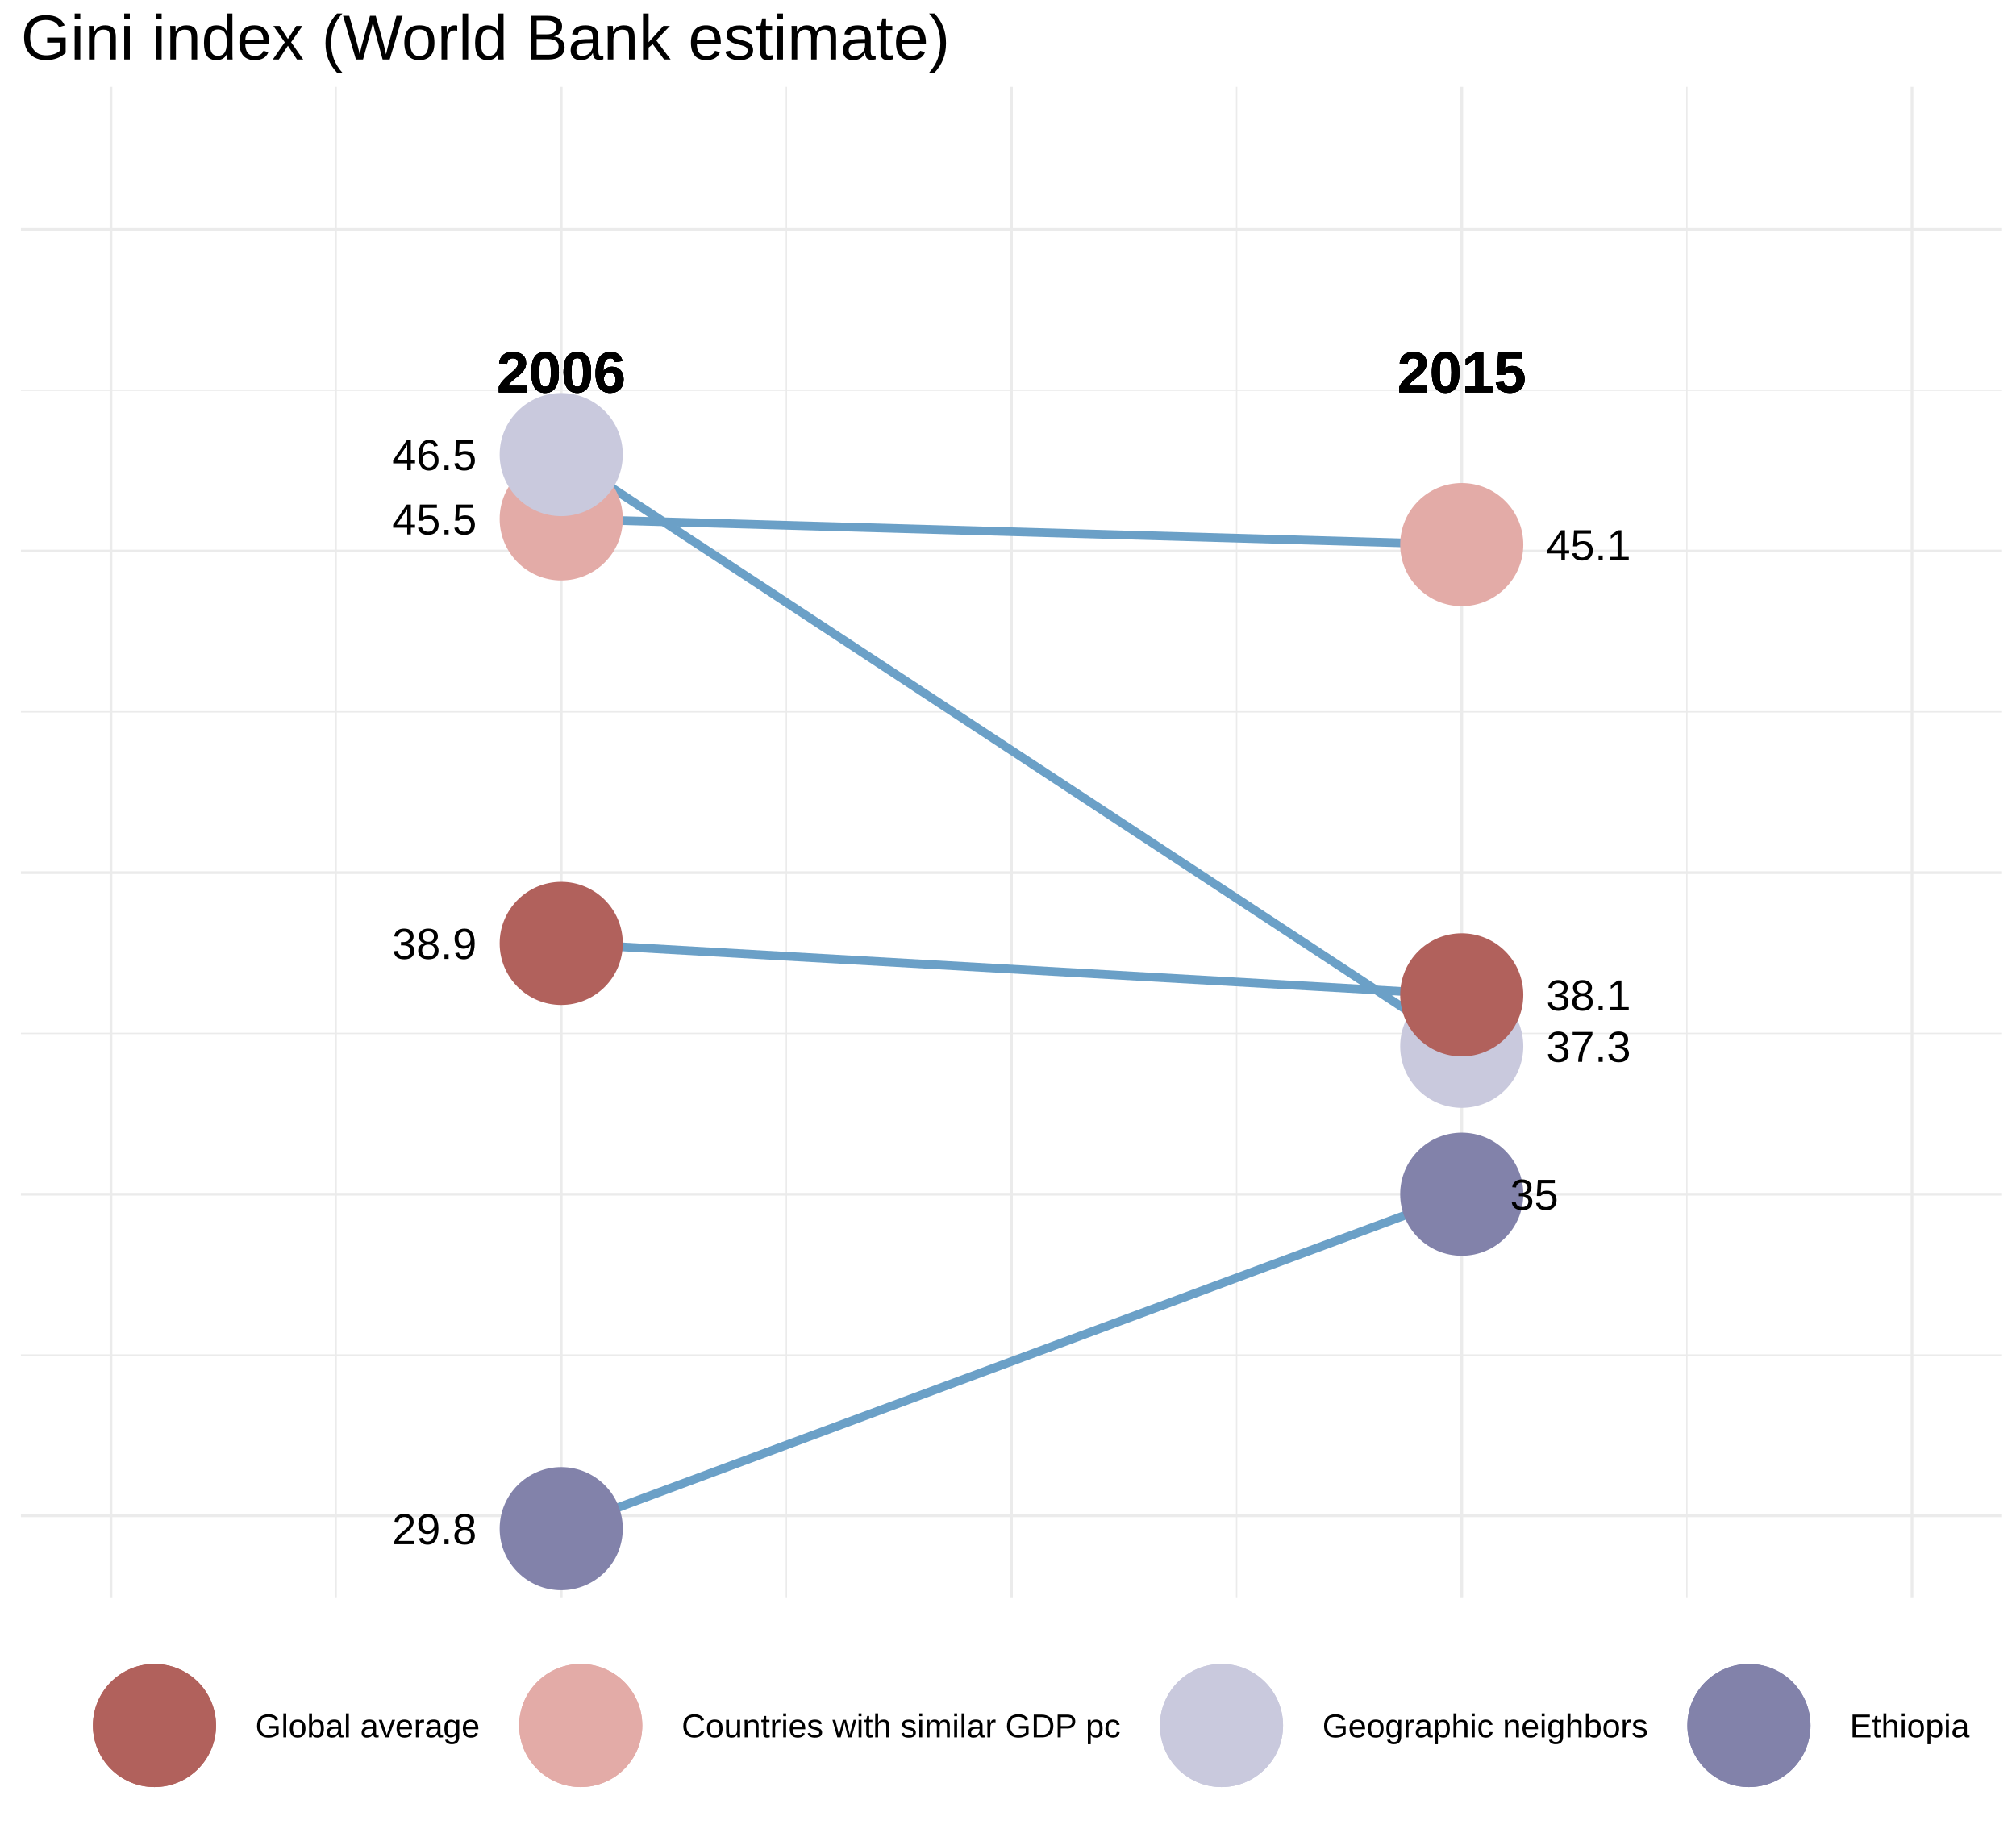
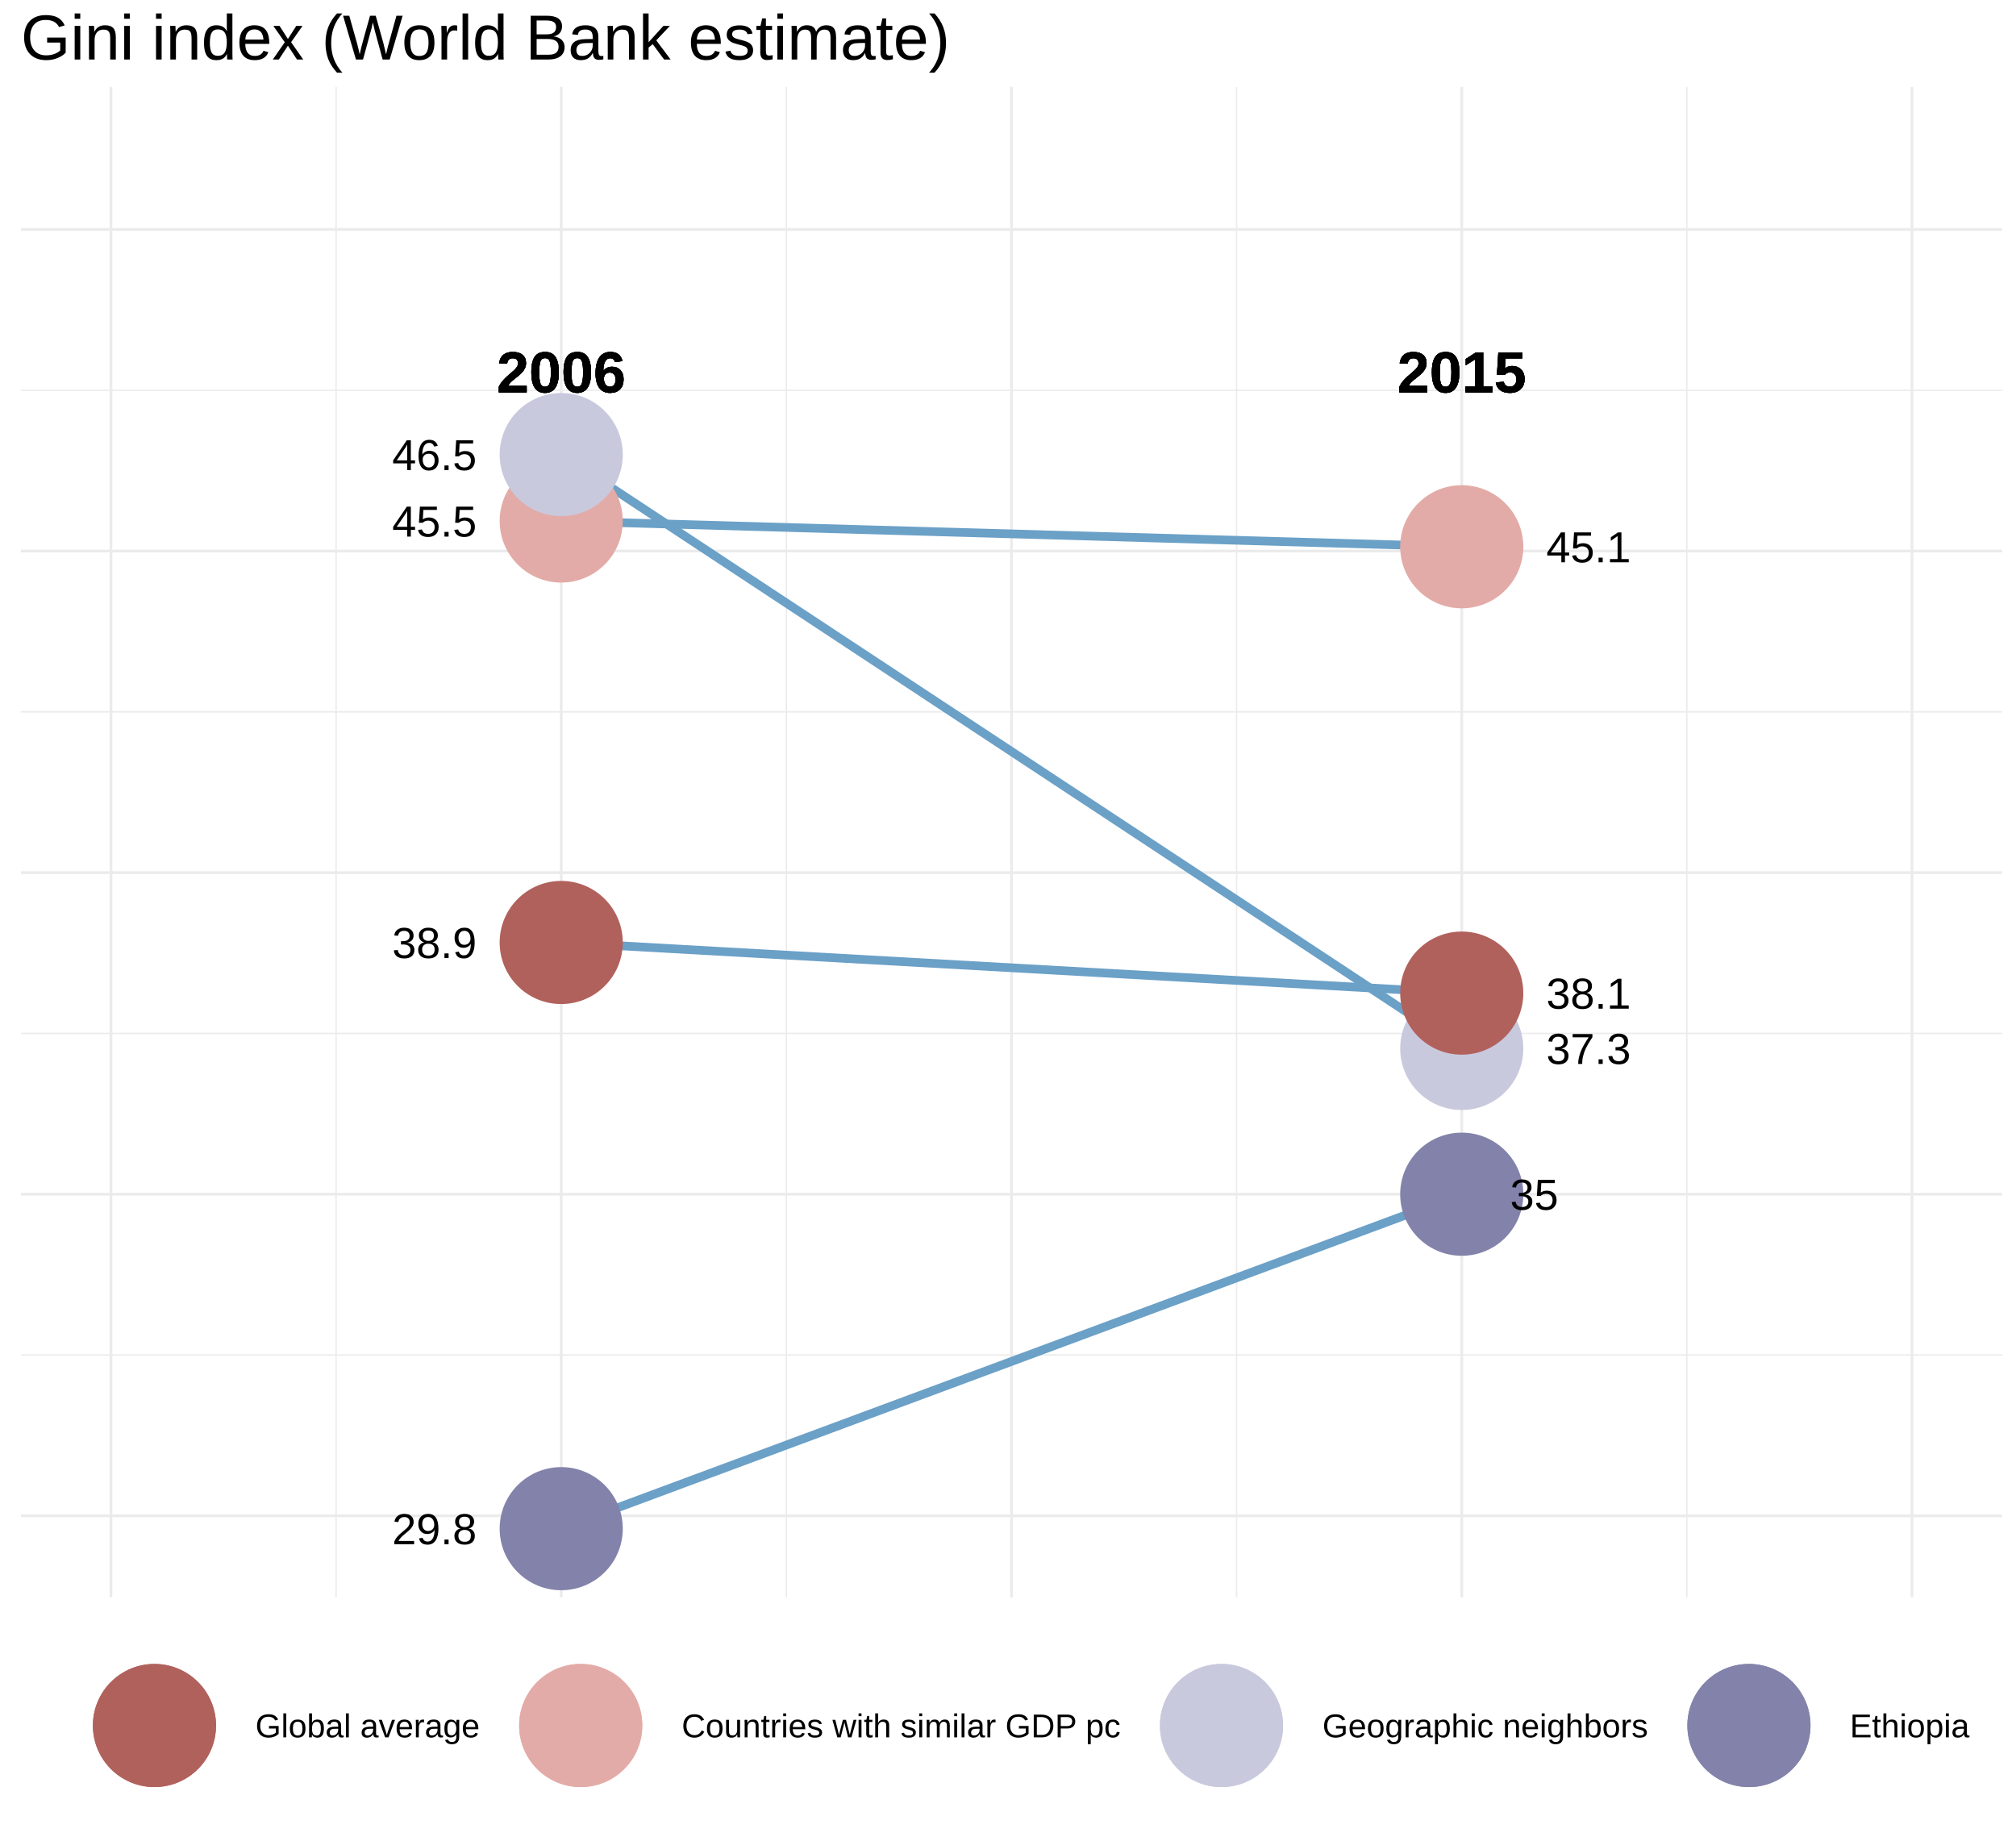
<svg xmlns="http://www.w3.org/2000/svg" class="svglite" width="792.00pt" height="720.00pt" viewBox="0 0 792.00 720.00">
  <defs>
    <style type="text/css">
    .svglite line, .svglite polyline, .svglite polygon, .svglite path, .svglite rect, .svglite circle {
      fill: none;
      stroke: #000000;
      stroke-linecap: round;
      stroke-linejoin: round;
      stroke-miterlimit: 10.00;
    }
    .svglite text {
      white-space: pre;
    }
  </style>
  </defs>
  <rect width="100%" height="100%" style="stroke: none; fill: none;" />
  <defs>
    <clipPath id="cpMC4wMHw3OTIuMDB8MC4wMHw3MjAuMDA=">
      <rect x="0.00" y="0.00" width="792.00" height="720.00" />
    </clipPath>
  </defs>
  <g clip-path="url(#cpMC4wMHw3OTIuMDB8MC4wMHw3MjAuMDA=)">
</g>
  <defs>
    <clipPath id="cpOC4yMnw3ODYuNTJ8MzQuMTJ8NjI3LjUw">
      <rect x="8.22" y="34.12" width="778.30" height="593.38" />
    </clipPath>
  </defs>
  <g clip-path="url(#cpOC4yMnw3ODYuNTJ8MzQuMTJ8NjI3LjUw)">
    <polyline points="8.22,532.31 786.52,532.31 " style="stroke-width: 0.53; stroke: #EBEBEB; stroke-linecap: butt;" />
    <polyline points="8.22,405.98 786.52,405.98 " style="stroke-width: 0.53; stroke: #EBEBEB; stroke-linecap: butt;" />
    <polyline points="8.22,279.65 786.52,279.65 " style="stroke-width: 0.53; stroke: #EBEBEB; stroke-linecap: butt;" />
    <polyline points="8.22,153.32 786.52,153.32 " style="stroke-width: 0.53; stroke: #EBEBEB; stroke-linecap: butt;" />
    <polyline points="132.04,627.50 132.04,34.12 " style="stroke-width: 0.53; stroke: #EBEBEB; stroke-linecap: butt;" />
    <polyline points="308.93,627.50 308.93,34.12 " style="stroke-width: 0.53; stroke: #EBEBEB; stroke-linecap: butt;" />
    <polyline points="485.81,627.50 485.81,34.12 " style="stroke-width: 0.53; stroke: #EBEBEB; stroke-linecap: butt;" />
    <polyline points="662.70,627.50 662.70,34.12 " style="stroke-width: 0.53; stroke: #EBEBEB; stroke-linecap: butt;" />
    <polyline points="8.22,595.48 786.52,595.48 " style="stroke-width: 1.07; stroke: #EBEBEB; stroke-linecap: butt;" />
    <polyline points="8.22,469.14 786.52,469.14 " style="stroke-width: 1.07; stroke: #EBEBEB; stroke-linecap: butt;" />
    <polyline points="8.22,342.81 786.52,342.81 " style="stroke-width: 1.07; stroke: #EBEBEB; stroke-linecap: butt;" />
    <polyline points="8.22,216.48 786.52,216.48 " style="stroke-width: 1.07; stroke: #EBEBEB; stroke-linecap: butt;" />
    <polyline points="8.22,90.15 786.52,90.15 " style="stroke-width: 1.07; stroke: #EBEBEB; stroke-linecap: butt;" />
    <polyline points="43.60,627.50 43.60,34.12 " style="stroke-width: 1.07; stroke: #EBEBEB; stroke-linecap: butt;" />
    <polyline points="220.48,627.50 220.48,34.12 " style="stroke-width: 1.07; stroke: #EBEBEB; stroke-linecap: butt;" />
    <polyline points="397.37,627.50 397.37,34.12 " style="stroke-width: 1.07; stroke: #EBEBEB; stroke-linecap: butt;" />
    <polyline points="574.26,627.50 574.26,34.12 " style="stroke-width: 1.07; stroke: #EBEBEB; stroke-linecap: butt;" />
    <polyline points="751.14,627.50 751.14,34.12 " style="stroke-width: 1.07; stroke: #EBEBEB; stroke-linecap: butt;" />
    <line x1="220.48" y1="600.53" x2="574.26" y2="469.14" style="stroke-width: 3.41; stroke: #6BA0C7; stroke-linecap: butt;" />
-     <line x1="220.48" y1="203.85" x2="574.26" y2="213.95" style="stroke-width: 3.41; stroke: #6BA0C7; stroke-linecap: butt;" />
-     <line x1="220.48" y1="178.58" x2="574.26" y2="411.03" style="stroke-width: 3.41; stroke: #6BA0C7; stroke-linecap: butt;" />
-     <line x1="220.48" y1="370.61" x2="574.26" y2="390.82" style="stroke-width: 3.41; stroke: #6BA0C7; stroke-linecap: butt;" />
+     <line x1="220.48" y1="204.68" x2="574.26" y2="214.79" style="stroke-width: 3.41; stroke: #6BA0C7; stroke-linecap: butt;" />
+     <line x1="220.48" y1="178.58" x2="574.26" y2="411.87" style="stroke-width: 3.41; stroke: #6BA0C7; stroke-linecap: butt;" />
+     <line x1="220.48" y1="370.25" x2="574.26" y2="390.14" style="stroke-width: 3.41; stroke: #6BA0C7; stroke-linecap: butt;" />
    <circle cx="220.48" cy="600.53" r="23.83" style="stroke-width: 0.71; stroke: #8282AA; fill: #8282AA;" />
-     <circle cx="220.48" cy="203.85" r="23.83" style="stroke-width: 0.71; stroke: #E3ABA7; fill: #E3ABA7;" />
+     <circle cx="220.48" cy="204.68" r="23.83" style="stroke-width: 0.71; stroke: #E3ABA7; fill: #E3ABA7;" />
    <circle cx="220.48" cy="178.58" r="23.83" style="stroke-width: 0.71; stroke: #C9C9DD; fill: #C9C9DD;" />
-     <circle cx="220.48" cy="370.61" r="23.83" style="stroke-width: 0.71; stroke: #B1615C; fill: #B1615C;" />
+     <circle cx="220.48" cy="370.25" r="23.83" style="stroke-width: 0.71; stroke: #B1615C; fill: #B1615C;" />
    <circle cx="574.26" cy="469.14" r="23.83" style="stroke-width: 0.71; stroke: #8282AA; fill: #8282AA;" />
-     <circle cx="574.26" cy="213.95" r="23.83" style="stroke-width: 0.71; stroke: #E3ABA7; fill: #E3ABA7;" />
-     <circle cx="574.26" cy="411.03" r="23.83" style="stroke-width: 0.71; stroke: #C9C9DD; fill: #C9C9DD;" />
-     <circle cx="574.26" cy="390.82" r="23.83" style="stroke-width: 0.71; stroke: #B1615C; fill: #B1615C;" />
+     <circle cx="574.26" cy="214.79" r="23.83" style="stroke-width: 0.71; stroke: #E3ABA7; fill: #E3ABA7;" />
+     <circle cx="574.26" cy="411.87" r="23.83" style="stroke-width: 0.71; stroke: #C9C9DD; fill: #C9C9DD;" />
+     <circle cx="574.26" cy="390.14" r="23.83" style="stroke-width: 0.71; stroke: #B1615C; fill: #B1615C;" />
    <text x="187.28" y="606.64" text-anchor="end" style="font-size: 17.07px; font-family: &quot;Arial&quot;;" textLength="33.21px" lengthAdjust="spacingAndGlyphs">29.8</text>
-     <text x="187.28" y="209.96" text-anchor="end" style="font-size: 17.07px; font-family: &quot;Arial&quot;;" textLength="33.21px" lengthAdjust="spacingAndGlyphs">45.5</text>
+     <text x="187.28" y="210.79" text-anchor="end" style="font-size: 17.07px; font-family: &quot;Arial&quot;;" textLength="33.21px" lengthAdjust="spacingAndGlyphs">45.5</text>
    <text x="187.28" y="184.69" text-anchor="end" style="font-size: 17.07px; font-family: &quot;Arial&quot;;" textLength="33.21px" lengthAdjust="spacingAndGlyphs">46.5</text>
-     <text x="187.28" y="376.71" text-anchor="end" style="font-size: 17.07px; font-family: &quot;Arial&quot;;" textLength="33.21px" lengthAdjust="spacingAndGlyphs">38.9</text>
+     <text x="187.28" y="376.36" text-anchor="end" style="font-size: 17.07px; font-family: &quot;Arial&quot;;" textLength="33.21px" lengthAdjust="spacingAndGlyphs">38.9</text>
    <text x="593.24" y="475.25" style="font-size: 17.07px; font-family: &quot;Arial&quot;;" textLength="18.98px" lengthAdjust="spacingAndGlyphs">35</text>
-     <text x="607.46" y="220.06" style="font-size: 17.07px; font-family: &quot;Arial&quot;;" textLength="33.21px" lengthAdjust="spacingAndGlyphs">45.1</text>
-     <text x="607.46" y="417.14" style="font-size: 17.07px; font-family: &quot;Arial&quot;;" textLength="33.21px" lengthAdjust="spacingAndGlyphs">37.3</text>
-     <text x="607.46" y="396.93" style="font-size: 17.07px; font-family: &quot;Arial&quot;;" textLength="33.21px" lengthAdjust="spacingAndGlyphs">38.1</text>
+     <text x="607.46" y="220.90" style="font-size: 17.07px; font-family: &quot;Arial&quot;;" textLength="33.21px" lengthAdjust="spacingAndGlyphs">45.1</text>
+     <text x="607.46" y="417.97" style="font-size: 17.07px; font-family: &quot;Arial&quot;;" textLength="33.21px" lengthAdjust="spacingAndGlyphs">37.3</text>
+     <text x="607.46" y="396.25" style="font-size: 17.07px; font-family: &quot;Arial&quot;;" textLength="33.21px" lengthAdjust="spacingAndGlyphs">38.1</text>
    <text x="220.48" y="154.15" text-anchor="middle" style="font-size: 22.76px; font-weight: bold; font-family: &quot;Arial&quot;;" textLength="50.60px" lengthAdjust="spacingAndGlyphs">2006</text>
    <text x="220.48" y="154.15" text-anchor="middle" style="font-size: 22.76px; font-weight: bold; font-family: &quot;Arial&quot;;" textLength="50.60px" lengthAdjust="spacingAndGlyphs">2006</text>
    <text x="220.48" y="154.15" text-anchor="middle" style="font-size: 22.76px; font-weight: bold; font-family: &quot;Arial&quot;;" textLength="50.60px" lengthAdjust="spacingAndGlyphs">2006</text>
    <text x="220.48" y="154.15" text-anchor="middle" style="font-size: 22.76px; font-weight: bold; font-family: &quot;Arial&quot;;" textLength="50.60px" lengthAdjust="spacingAndGlyphs">2006</text>
    <text x="574.26" y="154.15" text-anchor="middle" style="font-size: 22.76px; font-weight: bold; font-family: &quot;Arial&quot;;" textLength="50.60px" lengthAdjust="spacingAndGlyphs">2015</text>
    <text x="574.26" y="154.15" text-anchor="middle" style="font-size: 22.76px; font-weight: bold; font-family: &quot;Arial&quot;;" textLength="50.60px" lengthAdjust="spacingAndGlyphs">2015</text>
    <text x="574.26" y="154.15" text-anchor="middle" style="font-size: 22.76px; font-weight: bold; font-family: &quot;Arial&quot;;" textLength="50.60px" lengthAdjust="spacingAndGlyphs">2015</text>
    <text x="574.26" y="154.15" text-anchor="middle" style="font-size: 22.76px; font-weight: bold; font-family: &quot;Arial&quot;;" textLength="50.60px" lengthAdjust="spacingAndGlyphs">2015</text>
  </g>
  <g clip-path="url(#cpMC4wMHw3OTIuMDB8MC4wMHw3MjAuMDA=)">
    <circle cx="60.68" cy="677.86" r="23.83" style="stroke-width: 0.71; stroke: #B1615C; fill: #B1615C;" />
    <circle cx="60.68" cy="677.86" r="23.83" style="stroke-width: 0.71; stroke: #B1615C; fill: #B1615C;" />
    <circle cx="228.14" cy="677.86" r="23.83" style="stroke-width: 0.71; stroke: #E3ABA7; fill: #E3ABA7;" />
    <circle cx="228.14" cy="677.86" r="23.83" style="stroke-width: 0.71; stroke: #E3ABA7; fill: #E3ABA7;" />
    <circle cx="479.87" cy="677.86" r="23.83" style="stroke-width: 0.71; stroke: #C9C9DD; fill: #C9C9DD;" />
    <circle cx="479.87" cy="677.86" r="23.83" style="stroke-width: 0.71; stroke: #C9C9DD; fill: #C9C9DD;" />
    <circle cx="687.08" cy="677.86" r="23.83" style="stroke-width: 0.71; stroke: #8282AA; fill: #8282AA;" />
    <circle cx="687.08" cy="677.86" r="23.83" style="stroke-width: 0.71; stroke: #8282AA; fill: #8282AA;" />
    <text x="100.33" y="682.51" style="font-size: 13.00px; font-family: &quot;Arial&quot;;" textLength="88.16px" lengthAdjust="spacingAndGlyphs">Global average</text>
    <text x="267.79" y="682.51" style="font-size: 13.00px; font-family: &quot;Arial&quot;;" textLength="172.43px" lengthAdjust="spacingAndGlyphs">Countries with similar GDP pc</text>
    <text x="519.52" y="682.51" style="font-size: 13.00px; font-family: &quot;Arial&quot;;" textLength="127.91px" lengthAdjust="spacingAndGlyphs">Geographic neighbors</text>
    <text x="726.73" y="682.51" style="font-size: 13.00px; font-family: &quot;Arial&quot;;" textLength="46.98px" lengthAdjust="spacingAndGlyphs">Ethiopia</text>
    <text x="8.22" y="23.38" style="font-size: 25.00px; font-family: &quot;Arial&quot;;" textLength="364.93px" lengthAdjust="spacingAndGlyphs">Gini index (World Bank estimate)</text>
  </g>
</svg>
